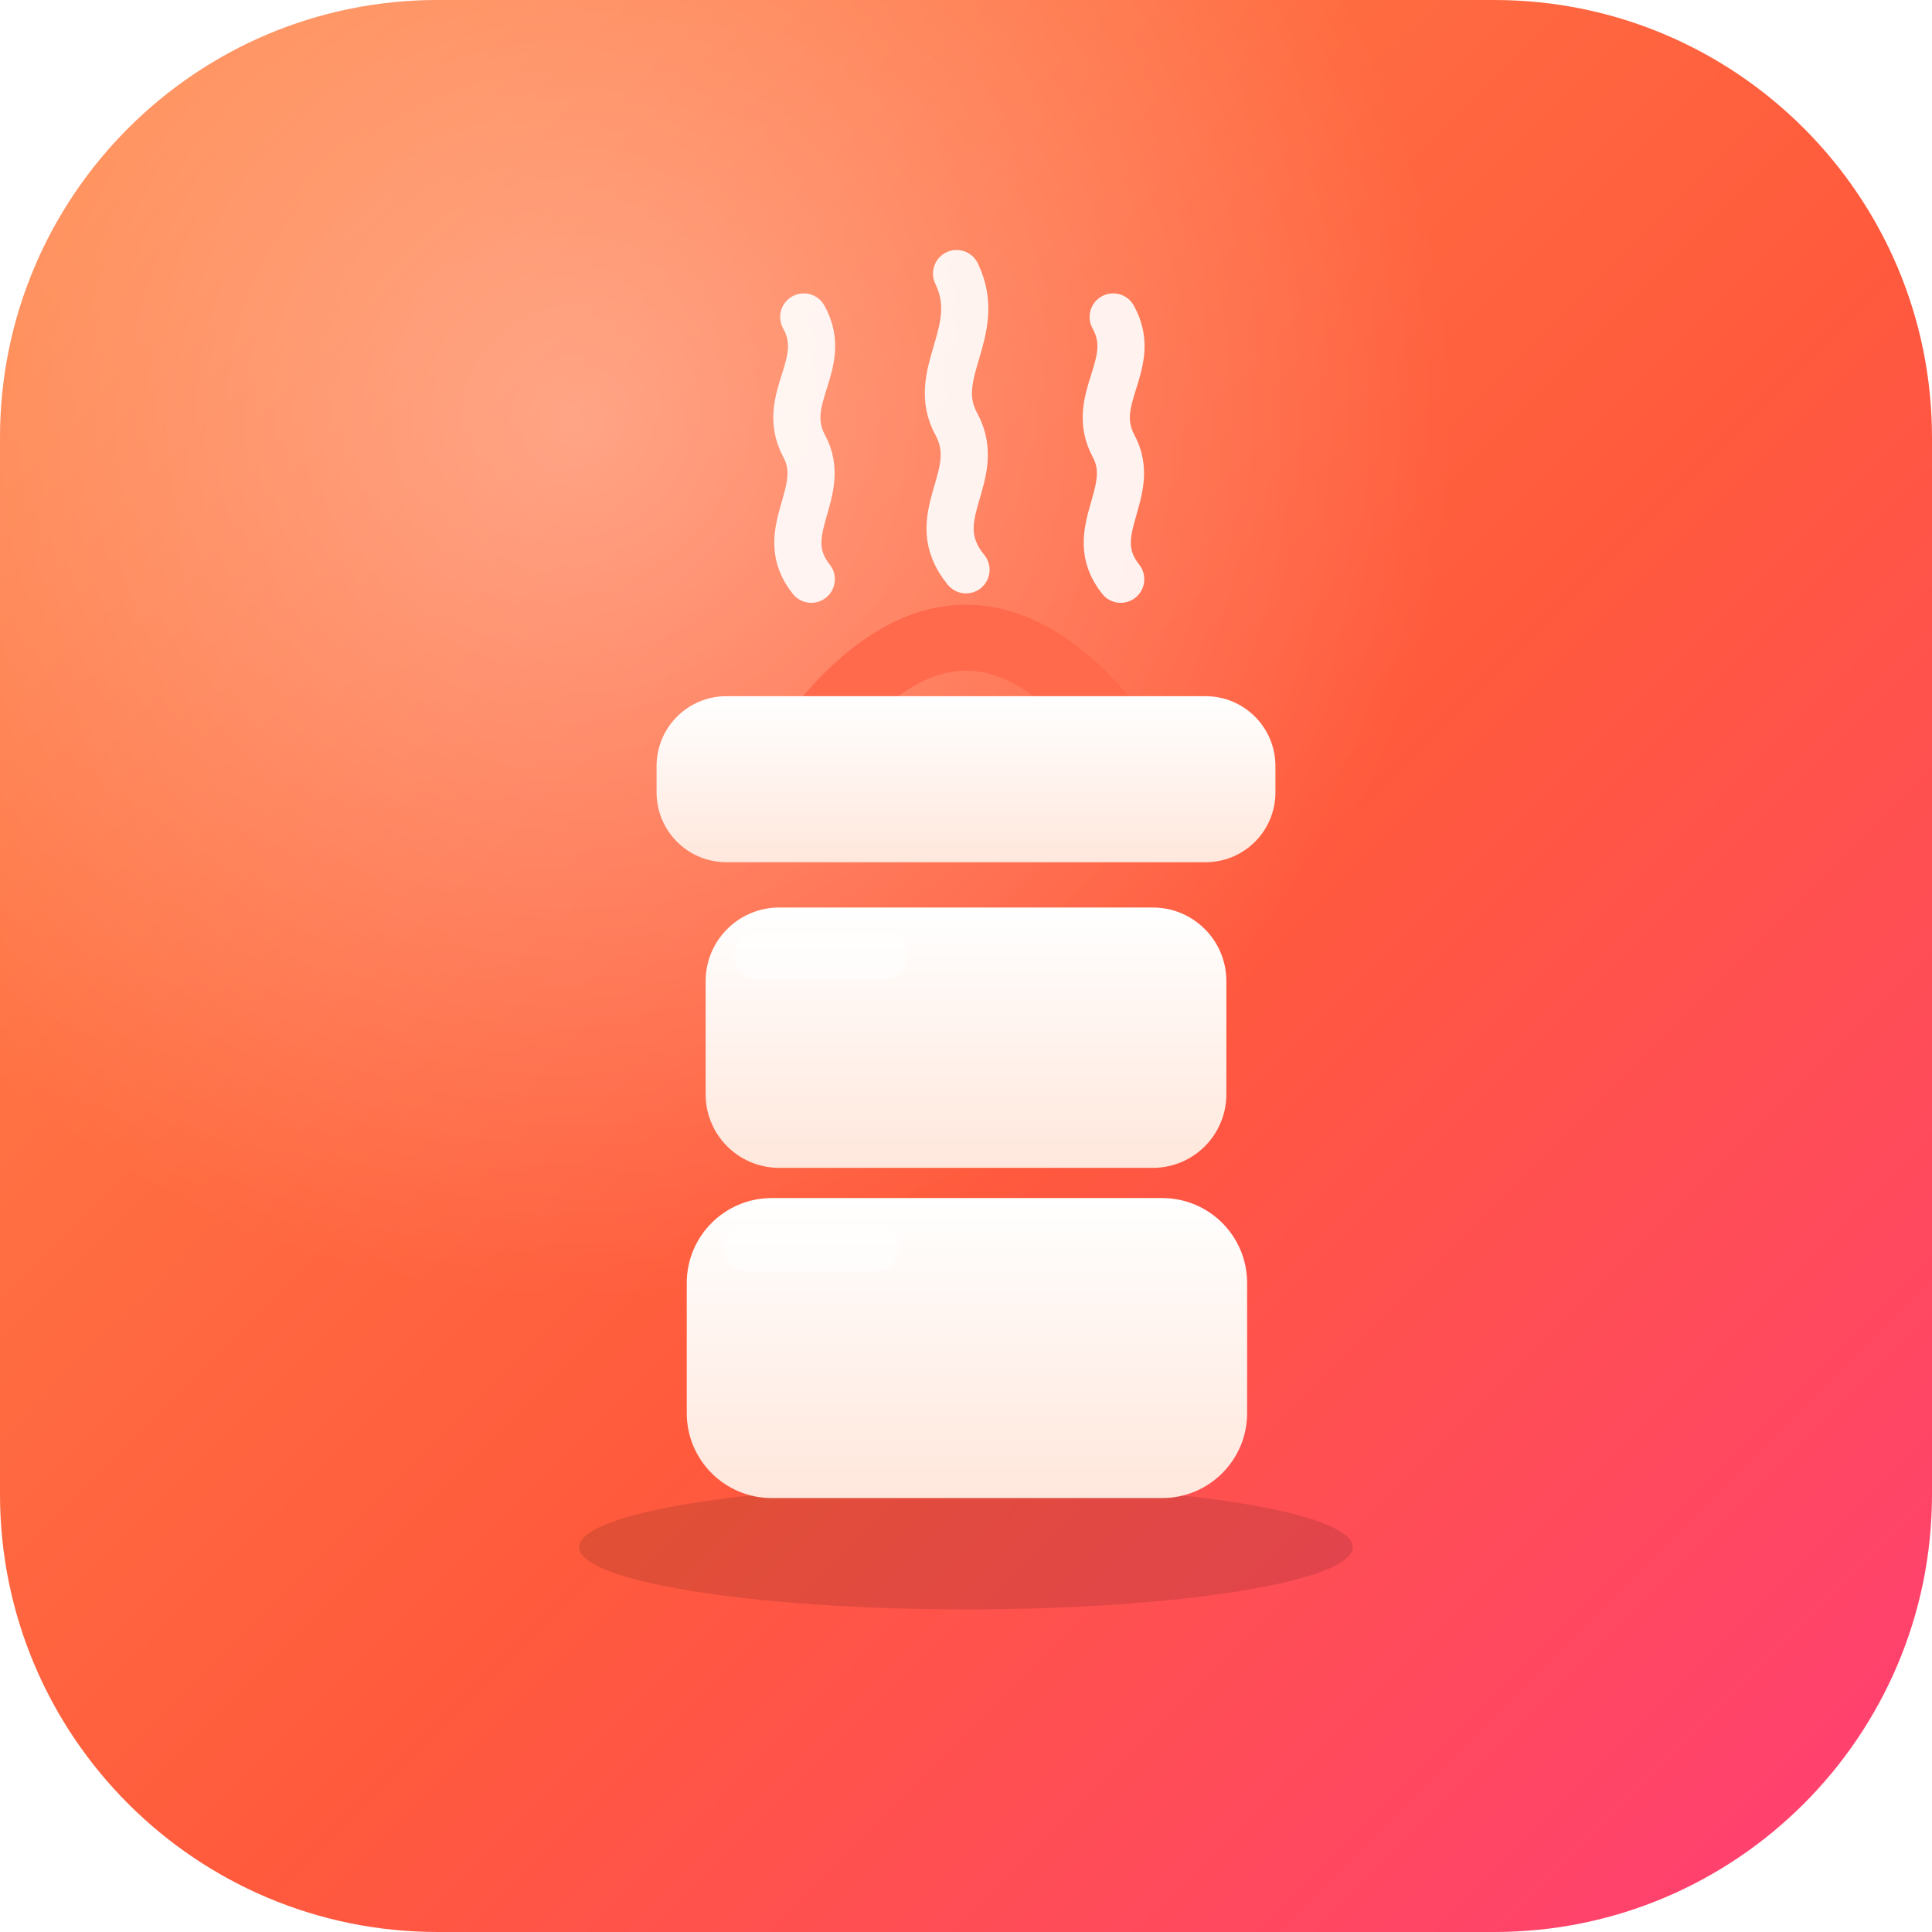
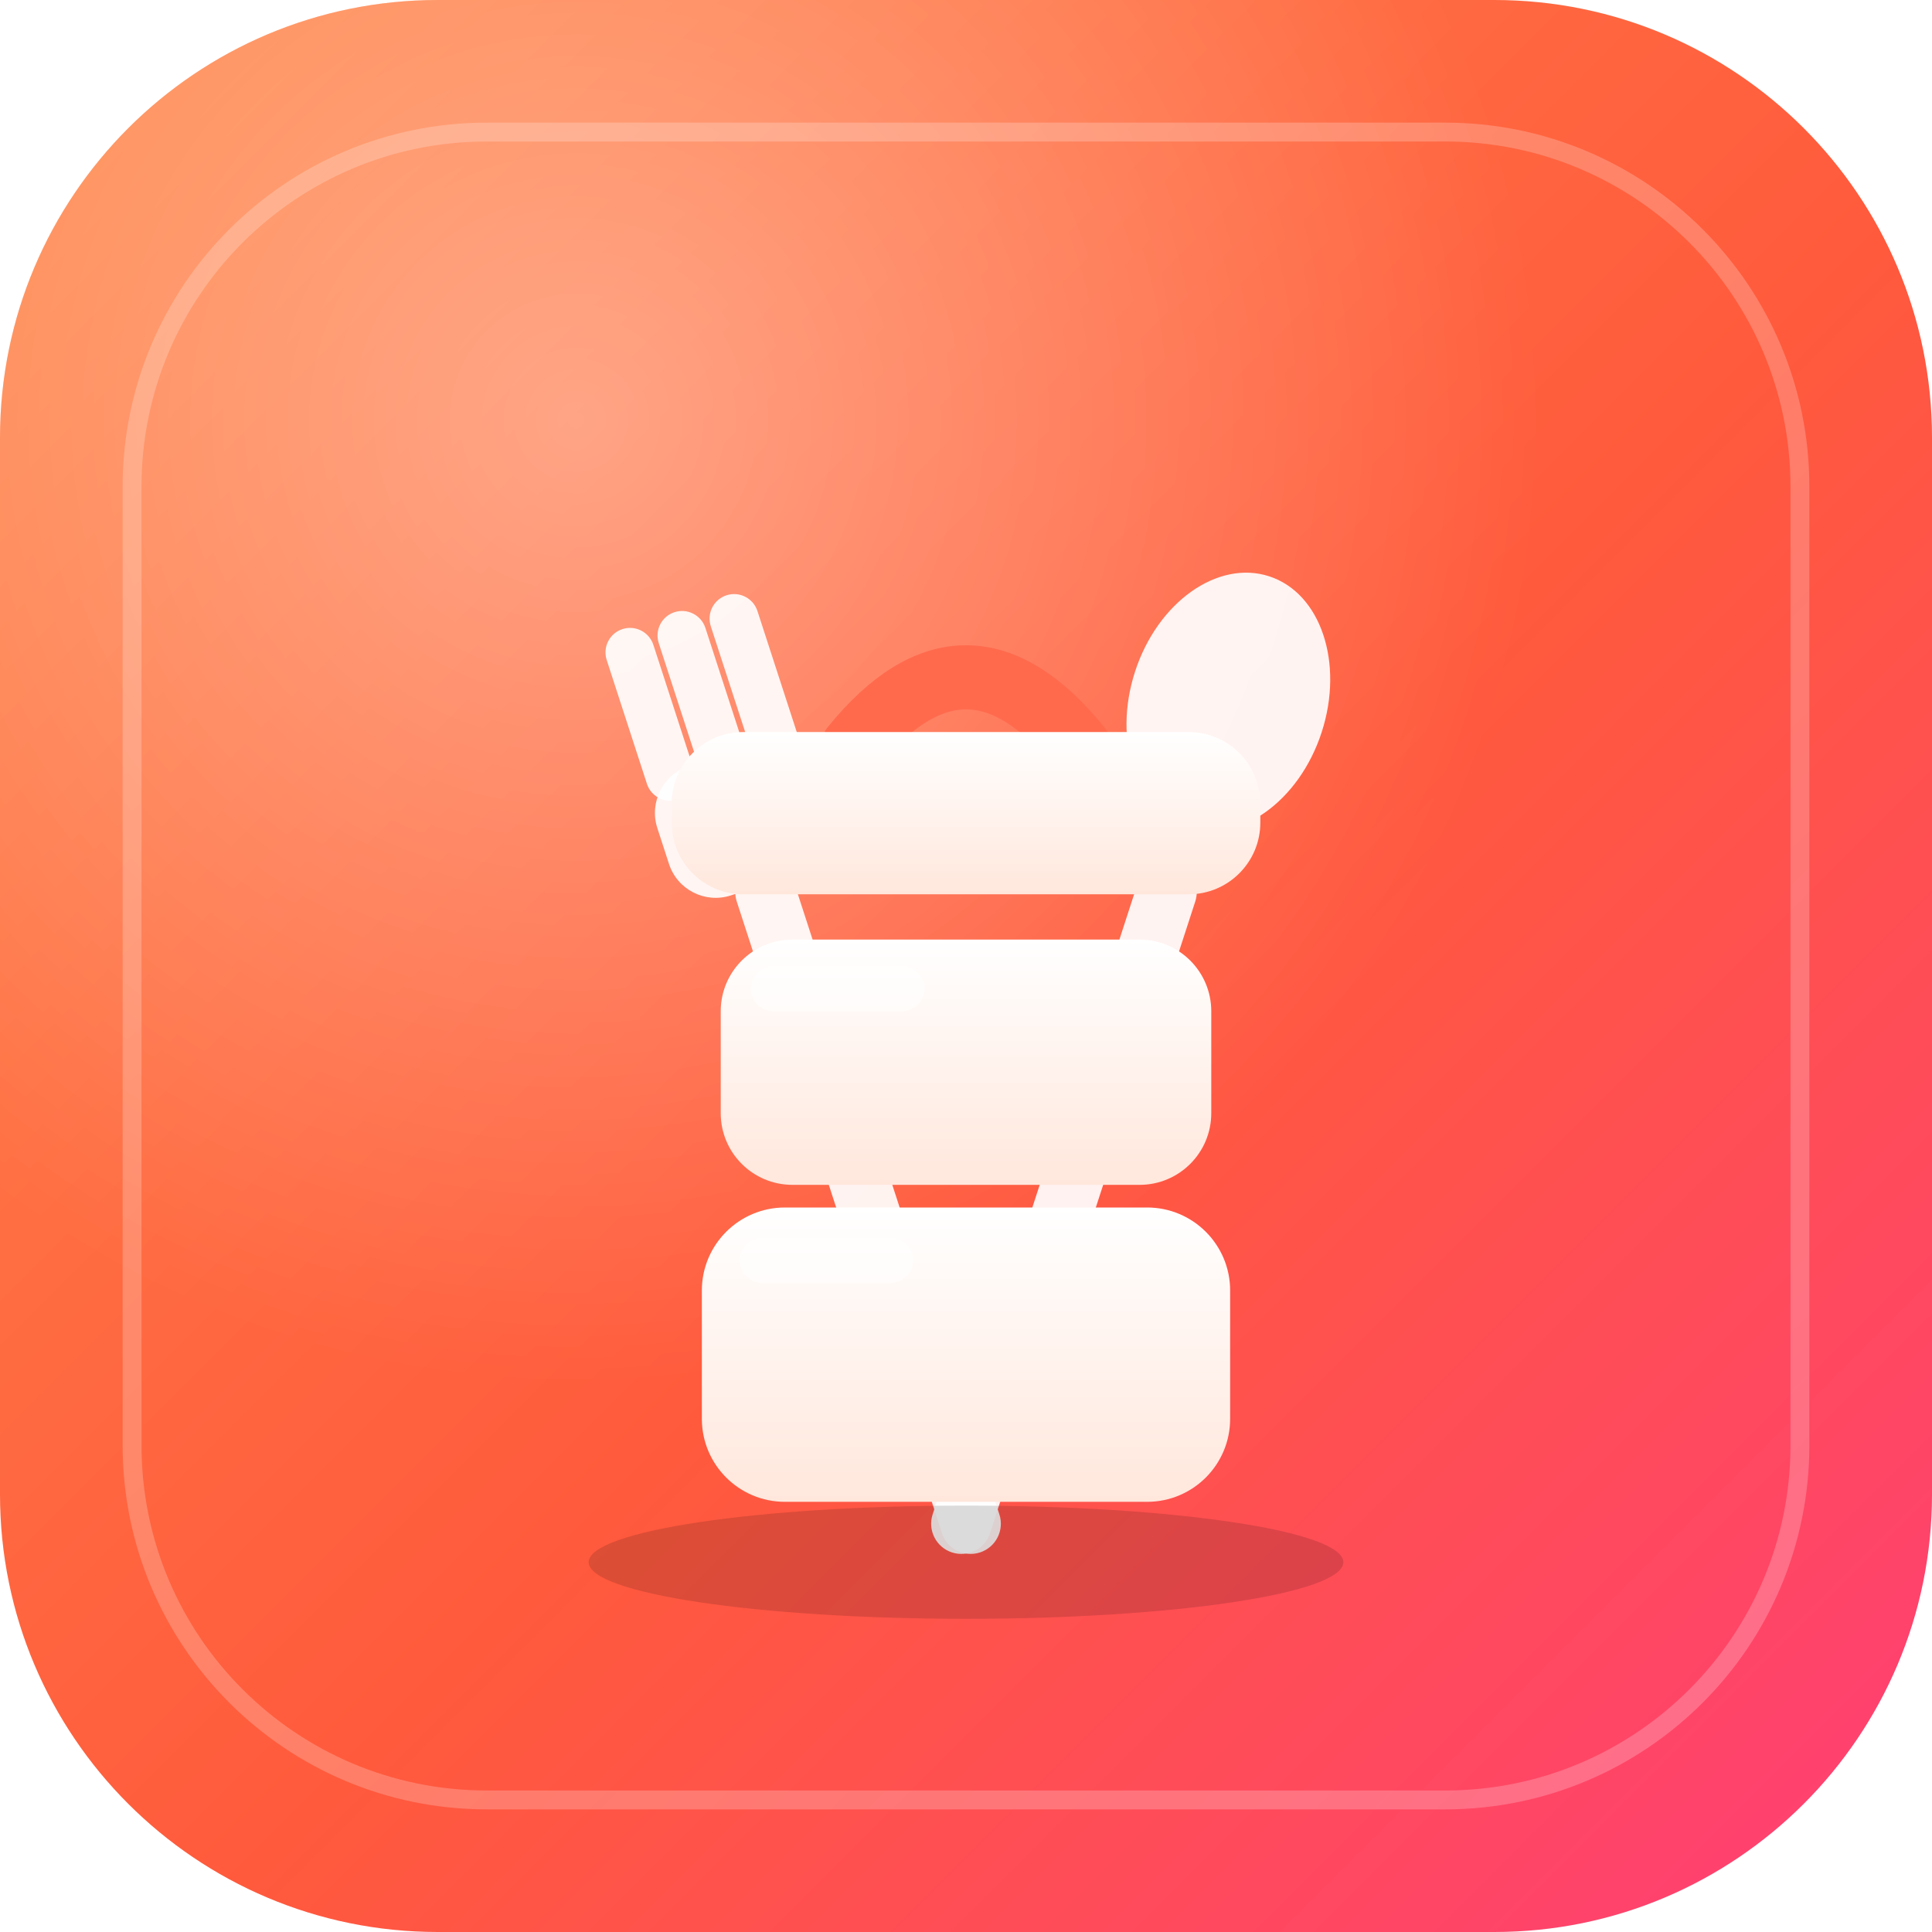
<svg xmlns="http://www.w3.org/2000/svg" viewBox="0 0 1024 1024" width="1024" height="1024">
  <defs>
    <linearGradient id="bg" x1="0" y1="0" x2="1" y2="1">
      <stop offset="0" stop-color="#FF8A4B" />
      <stop offset="0.55" stop-color="#FF5A3C" />
      <stop offset="1" stop-color="#FF3D77" />
    </linearGradient>
    <radialGradient id="glow" cx="0.3" cy="0.22" r="0.9">
      <stop offset="0" stop-color="#FFFFFF" stop-opacity="0.35" />
-       <stop offset="0.5" stop-color="#FFFFFF" stop-opacity="0" />
+       <stop offset="0.55" stop-color="#FFFFFF" stop-opacity="0" />
    </radialGradient>
    <linearGradient id="body" x1="0" y1="0" x2="0" y2="1">
      <stop offset="0" stop-color="#FFFFFF" />
      <stop offset="1" stop-color="#FFE7DC" />
    </linearGradient>
  </defs>
  <rect x="0" y="0" width="1024" height="1024" rx="232" fill="url(#bg)" />
  <rect x="0" y="0" width="1024" height="1024" rx="232" fill="url(#glow)" />
-   <g stroke="rgba(255,255,255,0.9)" stroke-width="25" stroke-linecap="round" fill="none">
-     <path d="M430 307 C410 282,440 261,426 236 C413 211,440 193,426 168" />
-     <path d="M512 302 C489 274,522 253,507 225 C492 198,522 176,507 145" />
-     <path d="M594 307 C574 282,604 261,590 236 C577 211,604 193,590 168" />
+   <rect x="70" y="70" width="884" height="884" rx="188" fill="none" stroke="rgba(255,255,255,0.22)" stroke-width="10" />
+   <g fill="rgba(255,255,255,0.92)">
+     <g transform="rotate(-18 512 800)">
+       <rect x="470" y="300" width="26" height="95" rx="13" />
+       <rect x="499" y="300" width="26" height="95" rx="13" />
+       <rect x="528" y="300" width="26" height="95" rx="13" />
+       <rect x="468" y="380" width="88" height="72" rx="26" />
+       <rect x="496" y="440" width="32" height="384" rx="16" />
+     </g>
+     <g transform="rotate(18 512 800)">
+       <ellipse cx="512" cy="350" rx="52" ry="70" />
+       <rect x="496" y="440" width="32" height="384" rx="16" />
+     </g>
  </g>
-   <ellipse cx="512" cy="820" rx="205" ry="33" fill="#000000" opacity="0.12" />
-   <path d="M440 379 Q512 297 584 379" stroke="#FF6A4D" stroke-width="35" fill="none" stroke-linecap="round" />
-   <rect x="348" y="369" width="328" height="88" rx="37" fill="url(#body)" />
-   <rect x="374" y="481" width="276" height="138" rx="39" fill="url(#body)" />
-   <rect x="364" y="635" width="297" height="159" rx="45" fill="url(#body)" />
-   <rect x="389" y="494" width="92" height="25" rx="12" fill="rgba(255,255,255,0.55)" />
-   <rect x="384" y="649" width="92" height="25" rx="12" fill="rgba(255,255,255,0.55)" />
+   <ellipse cx="512" cy="828" rx="200" ry="30" fill="#000000" opacity="0.14" />
+   <path d="M452 396 Q512 322 572 396" stroke="#FF6A4D" stroke-width="34" fill="none" stroke-linecap="round" />
+   <rect x="356" y="388" width="312" height="86" rx="38" fill="url(#body)" />
+   <rect x="382" y="498" width="260" height="130" rx="38" fill="url(#body)" />
+   <rect x="372" y="640" width="280" height="156" rx="44" fill="url(#body)" />
+   <rect x="398" y="512" width="92" height="24" rx="12" fill="rgba(255,255,255,0.5)" />
+   <rect x="392" y="656" width="92" height="24" rx="12" fill="rgba(255,255,255,0.5)" />
</svg>
